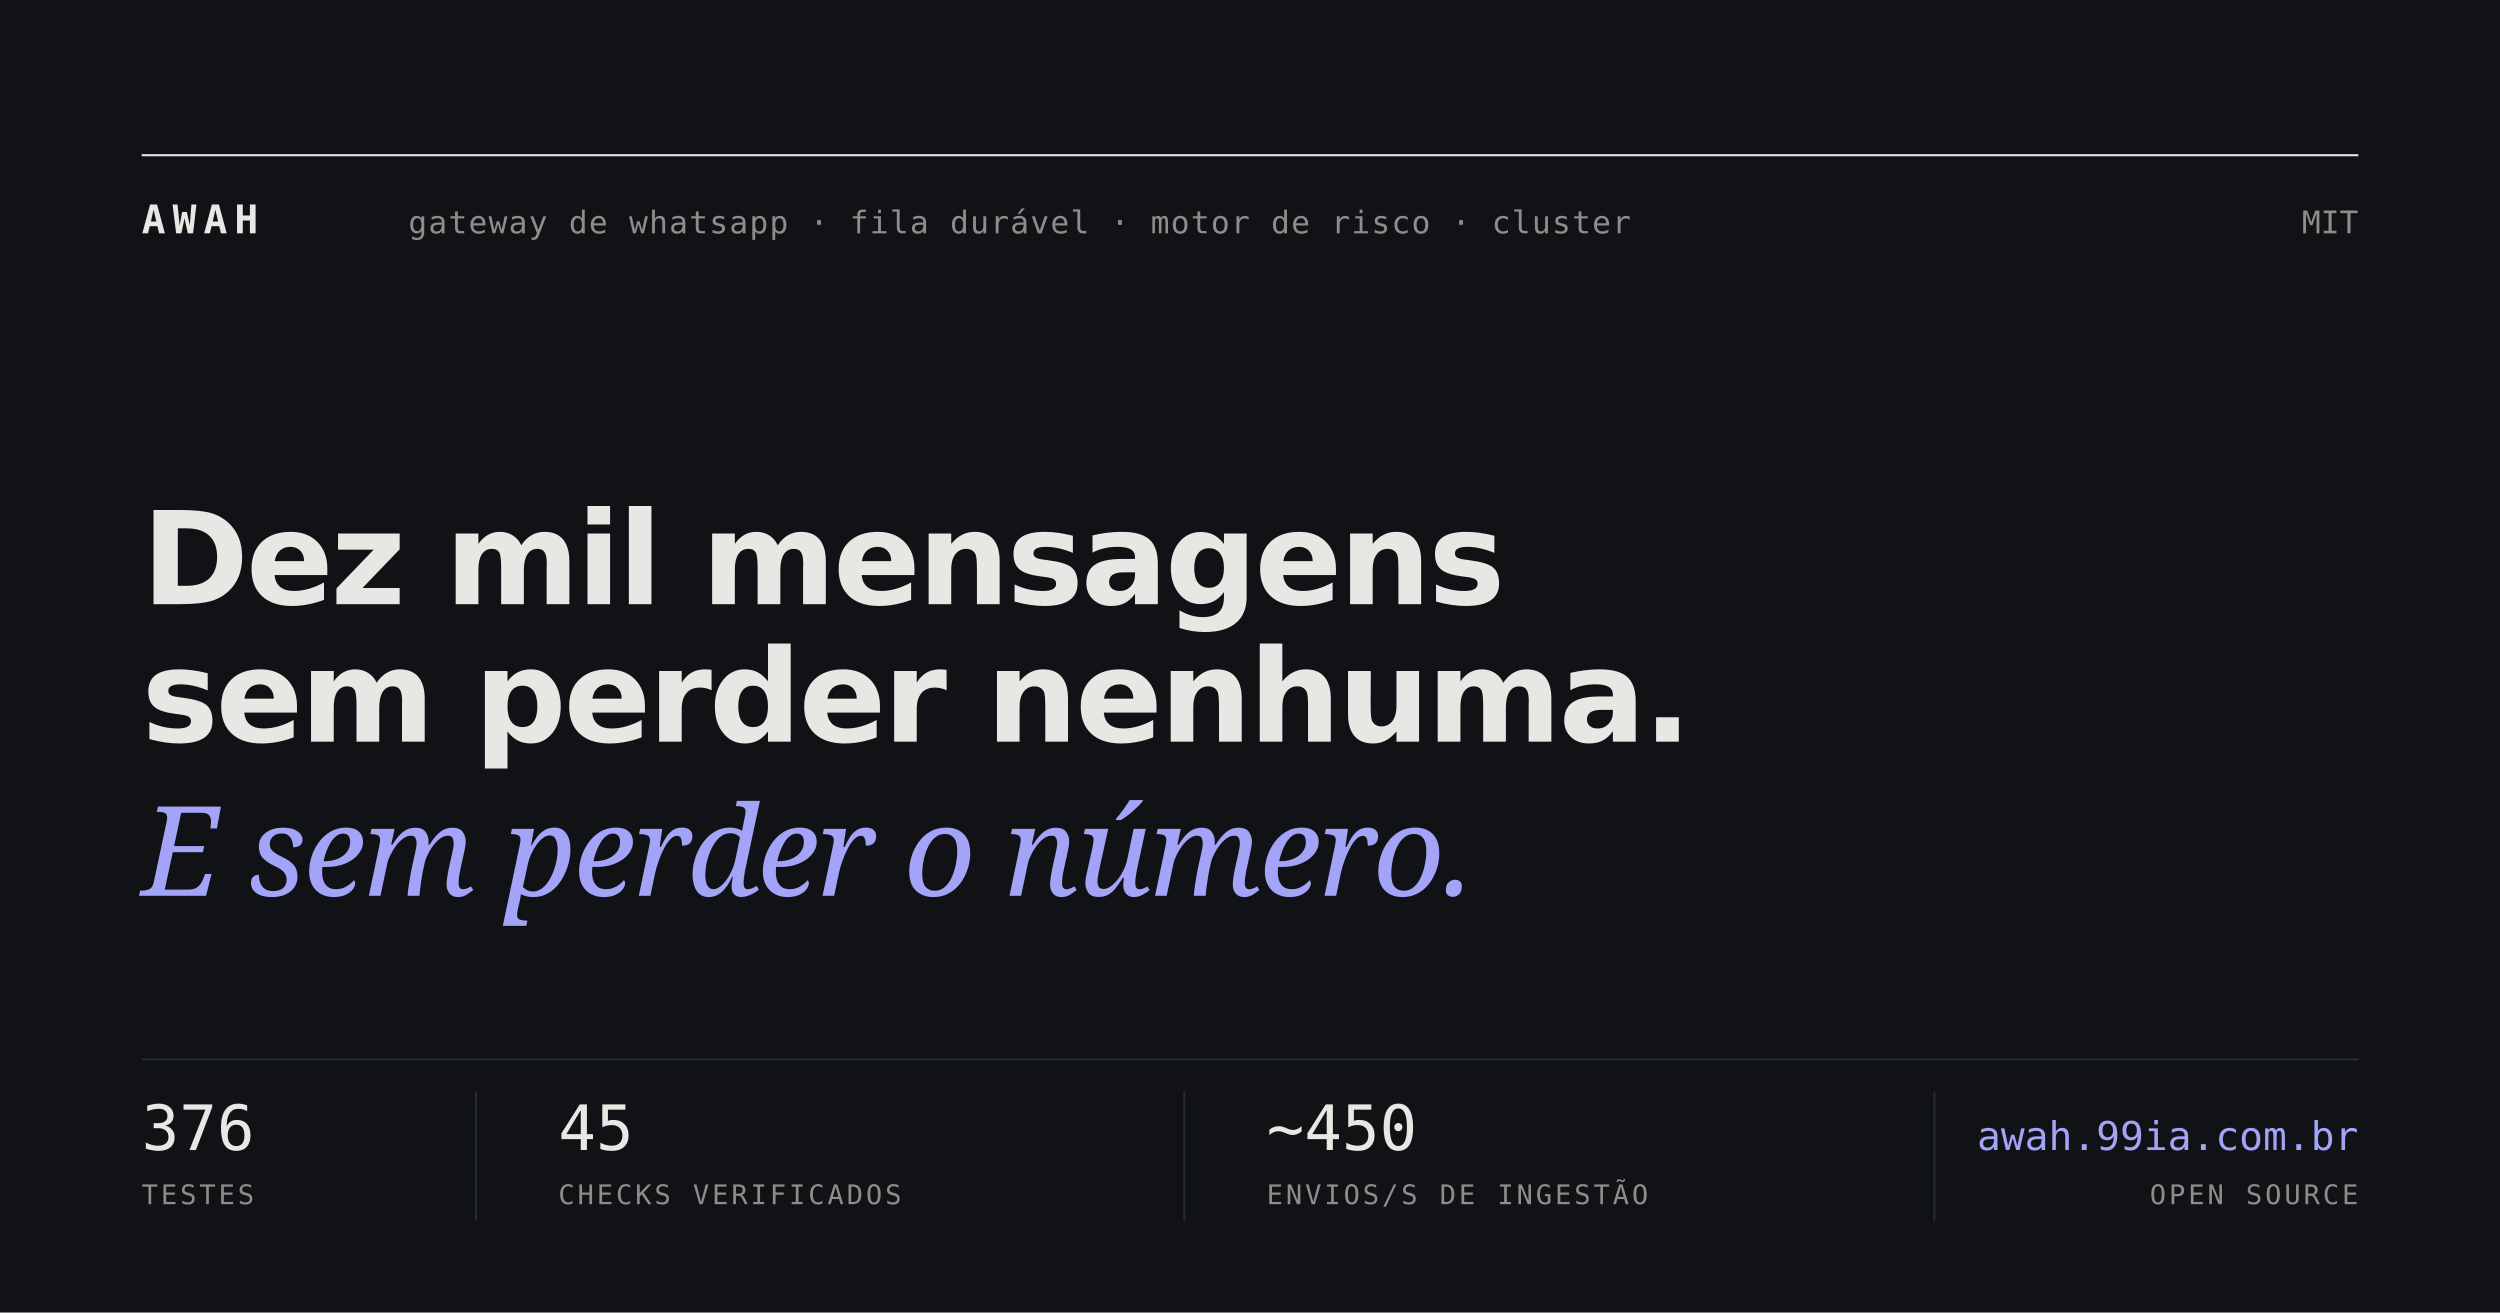
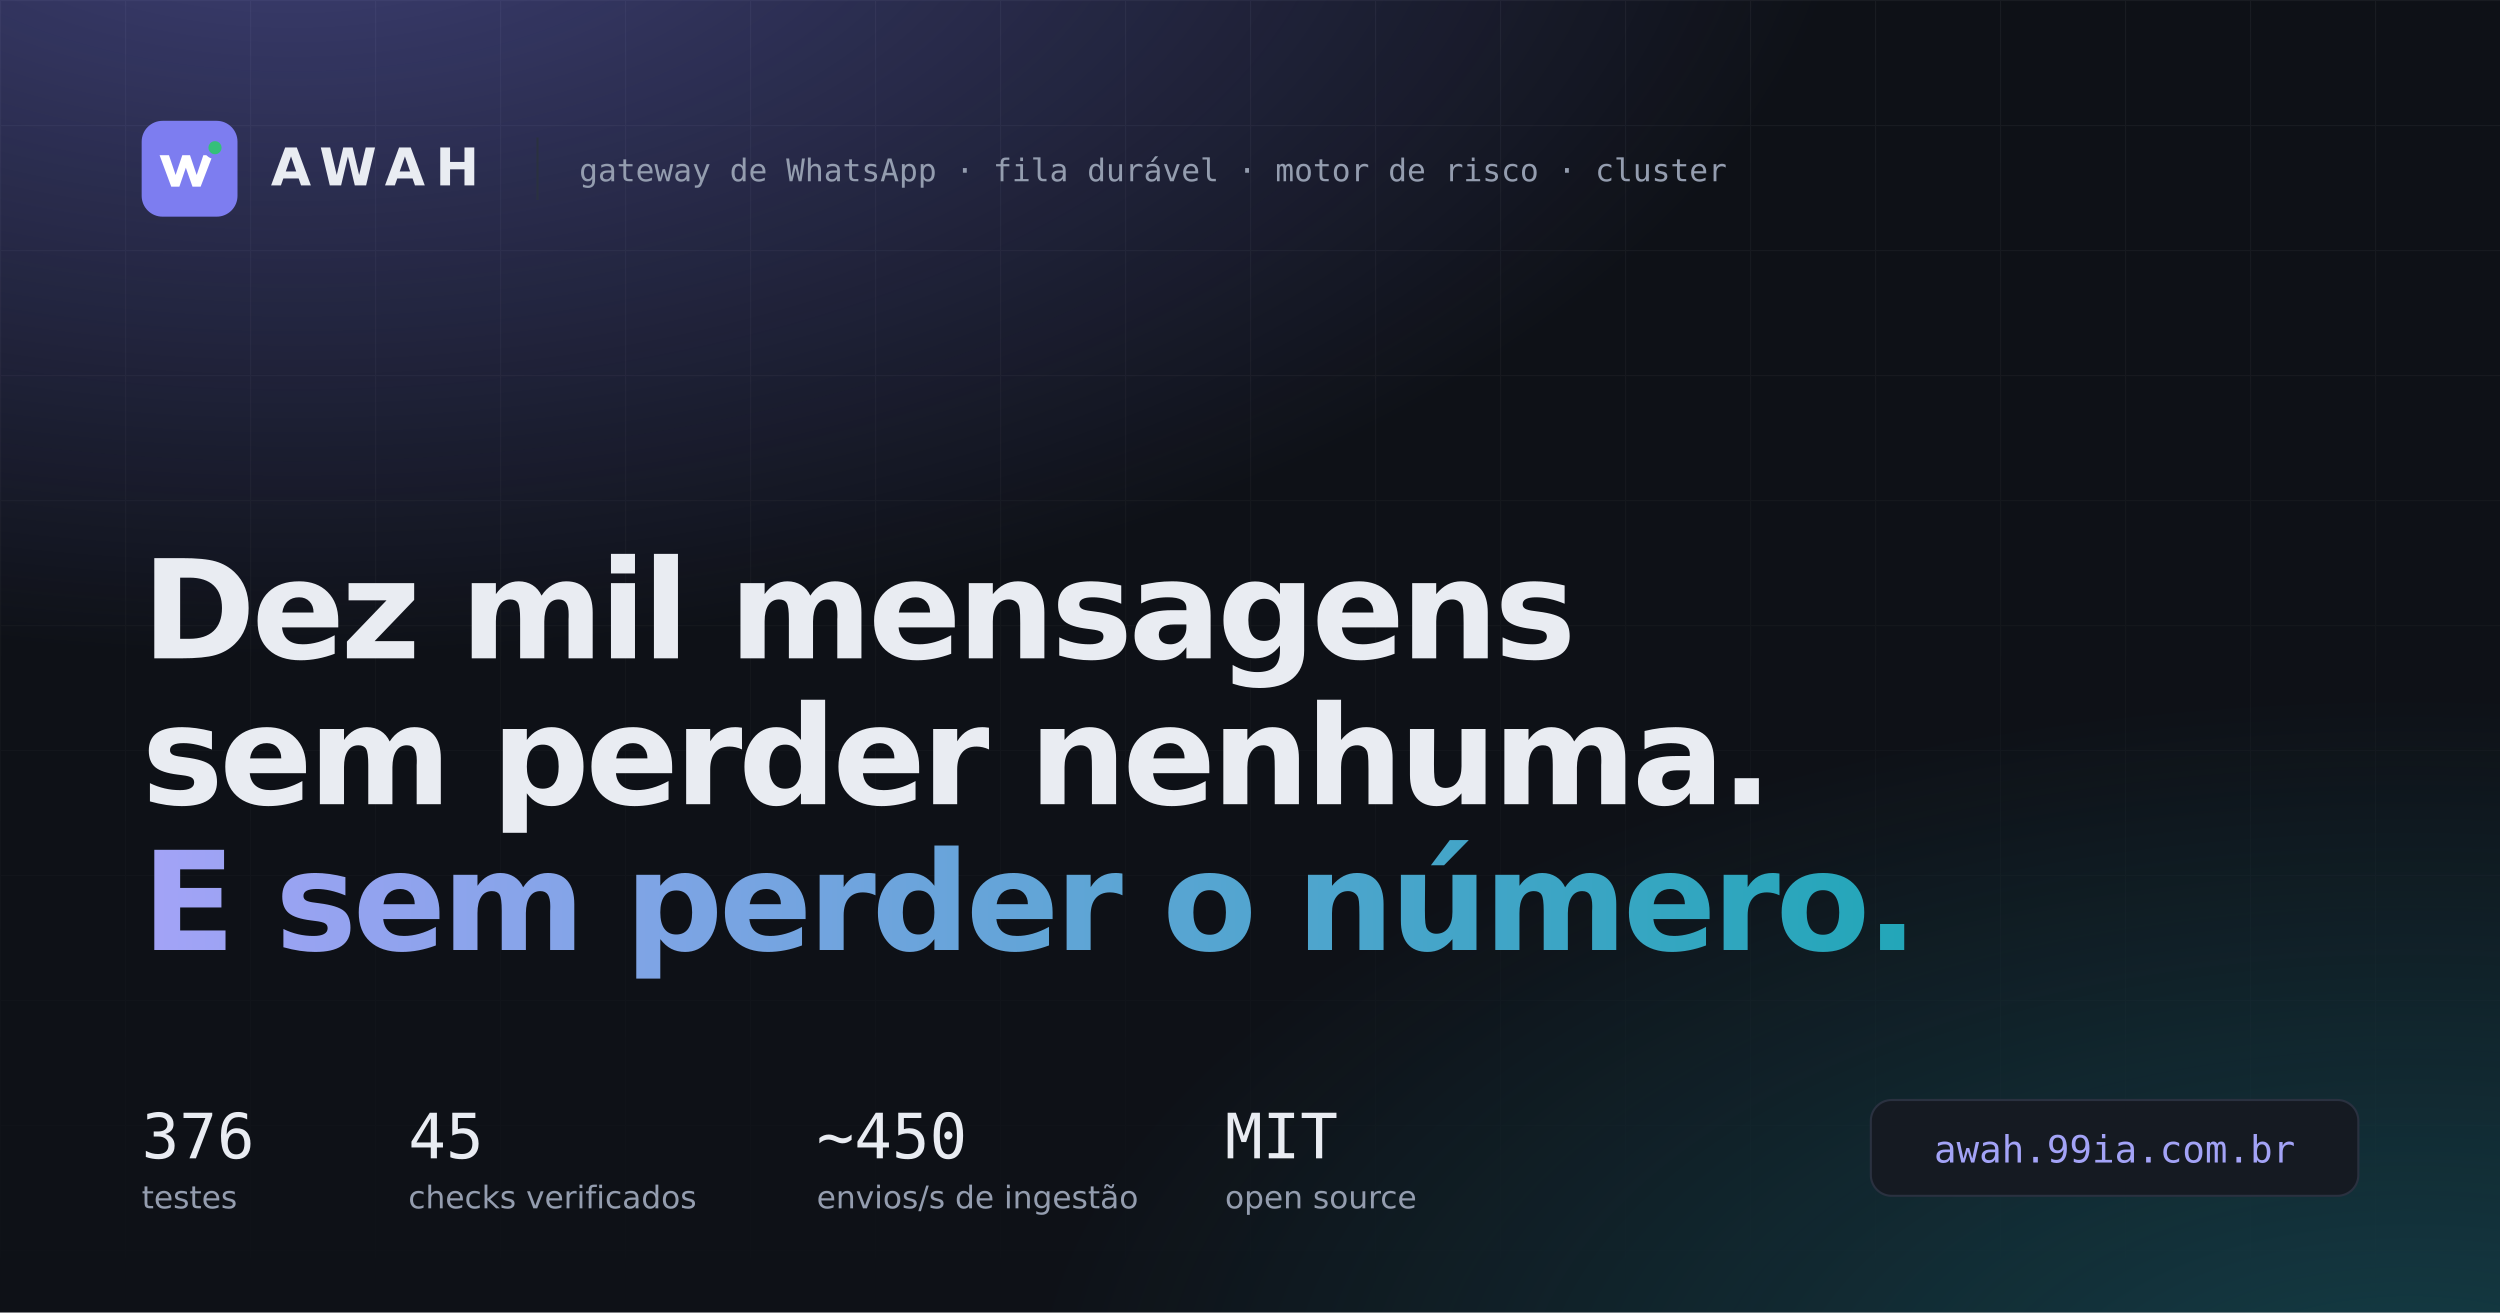
<svg xmlns="http://www.w3.org/2000/svg" width="1200" height="630" viewBox="0 0 1200 630" role="img" aria-label="AWAH — dez mil mensagens sem perder nenhuma, e sem perder o número">
-   <rect width="1200" height="630" fill="#101216" />
-   <rect x="68" y="74" width="1064" height="1" fill="#e8e7e3" />
+   <defs>
+     <linearGradient id="ink" x1="0" y1="0" x2="1" y2="0">
+       <stop offset="0%" stop-color="#a3a3f7" />
+       <stop offset="100%" stop-color="#22a6b8" />
+     </linearGradient>
+     <radialGradient id="g1" cx="0.12" cy="-0.12" r="0.62">
+       <stop offset="0%" stop-color="#7d7df0" stop-opacity="0.45" />
+       <stop offset="100%" stop-color="#7d7df0" stop-opacity="0" />
+     </radialGradient>
+     <radialGradient id="g2" cx="0.96" cy="1.08" r="0.55">
+       <stop offset="0%" stop-color="#22a6b8" stop-opacity="0.30" />
+       <stop offset="100%" stop-color="#22a6b8" stop-opacity="0" />
+     </radialGradient>
+     <pattern id="grid" width="60" height="60" patternUnits="userSpaceOnUse">
+       <path d="M60 0H0V60" fill="none" stroke="#ffffff" stroke-opacity="0.05" stroke-width="1" />
+     </pattern>
+     <linearGradient id="fade" x1="0" y1="0" x2="0" y2="1">
+       <stop offset="0%" stop-color="#fff" stop-opacity="1" />
+       <stop offset="100%" stop-color="#fff" stop-opacity="0" />
+     </linearGradient>
+     <mask id="gridmask">
+       <rect width="1200" height="630" fill="url(#fade)" />
+     </mask>
+   </defs>
+   <rect width="1200" height="630" fill="#0e1117" />
+   <rect width="1200" height="630" fill="url(#grid)" mask="url(#gridmask)" />
+   <rect width="1200" height="630" fill="url(#g1)" />
+   <rect width="1200" height="630" fill="url(#g2)" />
+   <g transform="translate(68,58)">
+     <rect width="46" height="46" rx="10" fill="#7d7df0" />
+     <path d="M8.6 16.5h4.5l3.2 9.5 3.2-9.5h3.7l3.2 9.5 3.2-9.5h4.5L28.3 31.6h-3.9l-3.2-9.1-3.1 9.1h-3.9L8.6 16.5Z" fill="#fff" />
+     <circle cx="35.2" cy="12.9" r="4.3" fill="#35C07A" stroke="#7d7df0" stroke-width="2.3" />
+     <text x="62" y="31" fill="#e9ecf2" font-family="'IBM Plex Sans', 'DejaVu Sans', sans-serif" font-size="25" font-weight="600" letter-spacing="5">AWAH</text>
+     <line x1="190" y1="8" x2="190" y2="38" stroke="#2a3140" stroke-width="1" />
+     <text x="210" y="29" fill="#949daf" font-family="'IBM Plex Mono', 'DejaVu Sans Mono', monospace" font-size="15">gateway de WhatsApp · fila durável · motor de risco · cluster</text>
+   </g>
+   <text x="68" y="316" fill="#e9ecf2" font-family="'IBM Plex Sans', 'DejaVu Sans', sans-serif" font-size="66" font-weight="700" letter-spacing="-2">Dez mil mensagens</text>
+   <text x="68" y="386" fill="#e9ecf2" font-family="'IBM Plex Sans', 'DejaVu Sans', sans-serif" font-size="66" font-weight="700" letter-spacing="-2">sem perder nenhuma.</text>
+   <text x="68" y="456" fill="url(#ink)" font-family="'IBM Plex Sans', 'DejaVu Sans', sans-serif" font-size="66" font-weight="700" letter-spacing="-2">E sem perder o número.</text>
  <g font-family="'IBM Plex Mono', 'DejaVu Sans Mono', monospace">
-     <text x="68" y="112" fill="#e8e7e3" font-size="19" font-weight="600" letter-spacing="3.4">AWAH</text>
-     <text x="196" y="112" fill="#8e8d89" font-size="15" letter-spacing="0.6">gateway de whatsapp · fila durável · motor de risco · cluster</text>
-     <text x="1132" y="112" fill="#8e8d89" font-size="15" text-anchor="end">MIT</text>
+     <text x="68" y="556" fill="#e9ecf2" font-size="30" font-weight="500">376</text>
+     <text x="68" y="580" fill="#949daf" font-size="15" font-family="'IBM Plex Sans', 'DejaVu Sans', sans-serif">testes</text>
+     <text x="196" y="556" fill="#e9ecf2" font-size="30" font-weight="500">45</text>
+     <text x="196" y="580" fill="#949daf" font-size="15" font-family="'IBM Plex Sans', 'DejaVu Sans', sans-serif">checks verificados</text>
+     <text x="392" y="556" fill="#e9ecf2" font-size="30" font-weight="500">~450</text>
+     <text x="392" y="580" fill="#949daf" font-size="15" font-family="'IBM Plex Sans', 'DejaVu Sans', sans-serif">envios/s de ingestão</text>
+     <text x="588" y="556" fill="#e9ecf2" font-size="30" font-weight="500">MIT</text>
+     <text x="588" y="580" fill="#949daf" font-size="15" font-family="'IBM Plex Sans', 'DejaVu Sans', sans-serif">open source</text>
  </g>
-   <text x="68" y="290" fill="#e8e7e3" font-family="'IBM Plex Sans', 'DejaVu Sans', sans-serif" font-size="62" font-weight="600" letter-spacing="-1.4">Dez mil mensagens</text>
-   <text x="68" y="356" fill="#e8e7e3" font-family="'IBM Plex Sans', 'DejaVu Sans', sans-serif" font-size="62" font-weight="600" letter-spacing="-1.4">sem perder nenhuma.</text>
-   <text x="68" y="430" fill="#a3a3f7" font-family="'IBM Plex Serif', Georgia, serif" font-size="60" font-style="italic" letter-spacing="-1">E sem perder o número.</text>
-   <rect x="68" y="508" width="1064" height="1" fill="#262a31" />
-   <g font-family="'IBM Plex Mono', 'DejaVu Sans Mono', monospace">
-     <text x="68" y="552" fill="#e8e7e3" font-size="30">376</text>
-     <text x="68" y="578" fill="#8e8d89" font-size="13" letter-spacing="1.4">TESTES</text>
-     <rect x="228" y="524" width="1" height="62" fill="#262a31" />
-     <text x="268" y="552" fill="#e8e7e3" font-size="30">45</text>
-     <text x="268" y="578" fill="#8e8d89" font-size="13" letter-spacing="1.4">CHECKS VERIFICADOS</text>
-     <rect x="568" y="524" width="1" height="62" fill="#262a31" />
-     <text x="608" y="552" fill="#e8e7e3" font-size="30">~450</text>
-     <text x="608" y="578" fill="#8e8d89" font-size="13" letter-spacing="1.4">ENVIOS/S DE INGESTÃO</text>
-     <rect x="928" y="524" width="1" height="62" fill="#262a31" />
-     <text x="1132" y="552" fill="#a3a3f7" font-size="19" text-anchor="end">awah.99ia.com.br</text>
-     <text x="1132" y="578" fill="#8e8d89" font-size="13" letter-spacing="1.4" text-anchor="end">OPEN SOURCE</text>
+   <g transform="translate(898,528)">
+     <rect width="234" height="46" rx="10" fill="#151a22" stroke="#2a3140" />
+     <text x="117" y="30" fill="#a3a3f7" text-anchor="middle" font-family="'IBM Plex Mono', 'DejaVu Sans Mono', monospace" font-size="18">awah.99ia.com.br</text>
  </g>
</svg>
